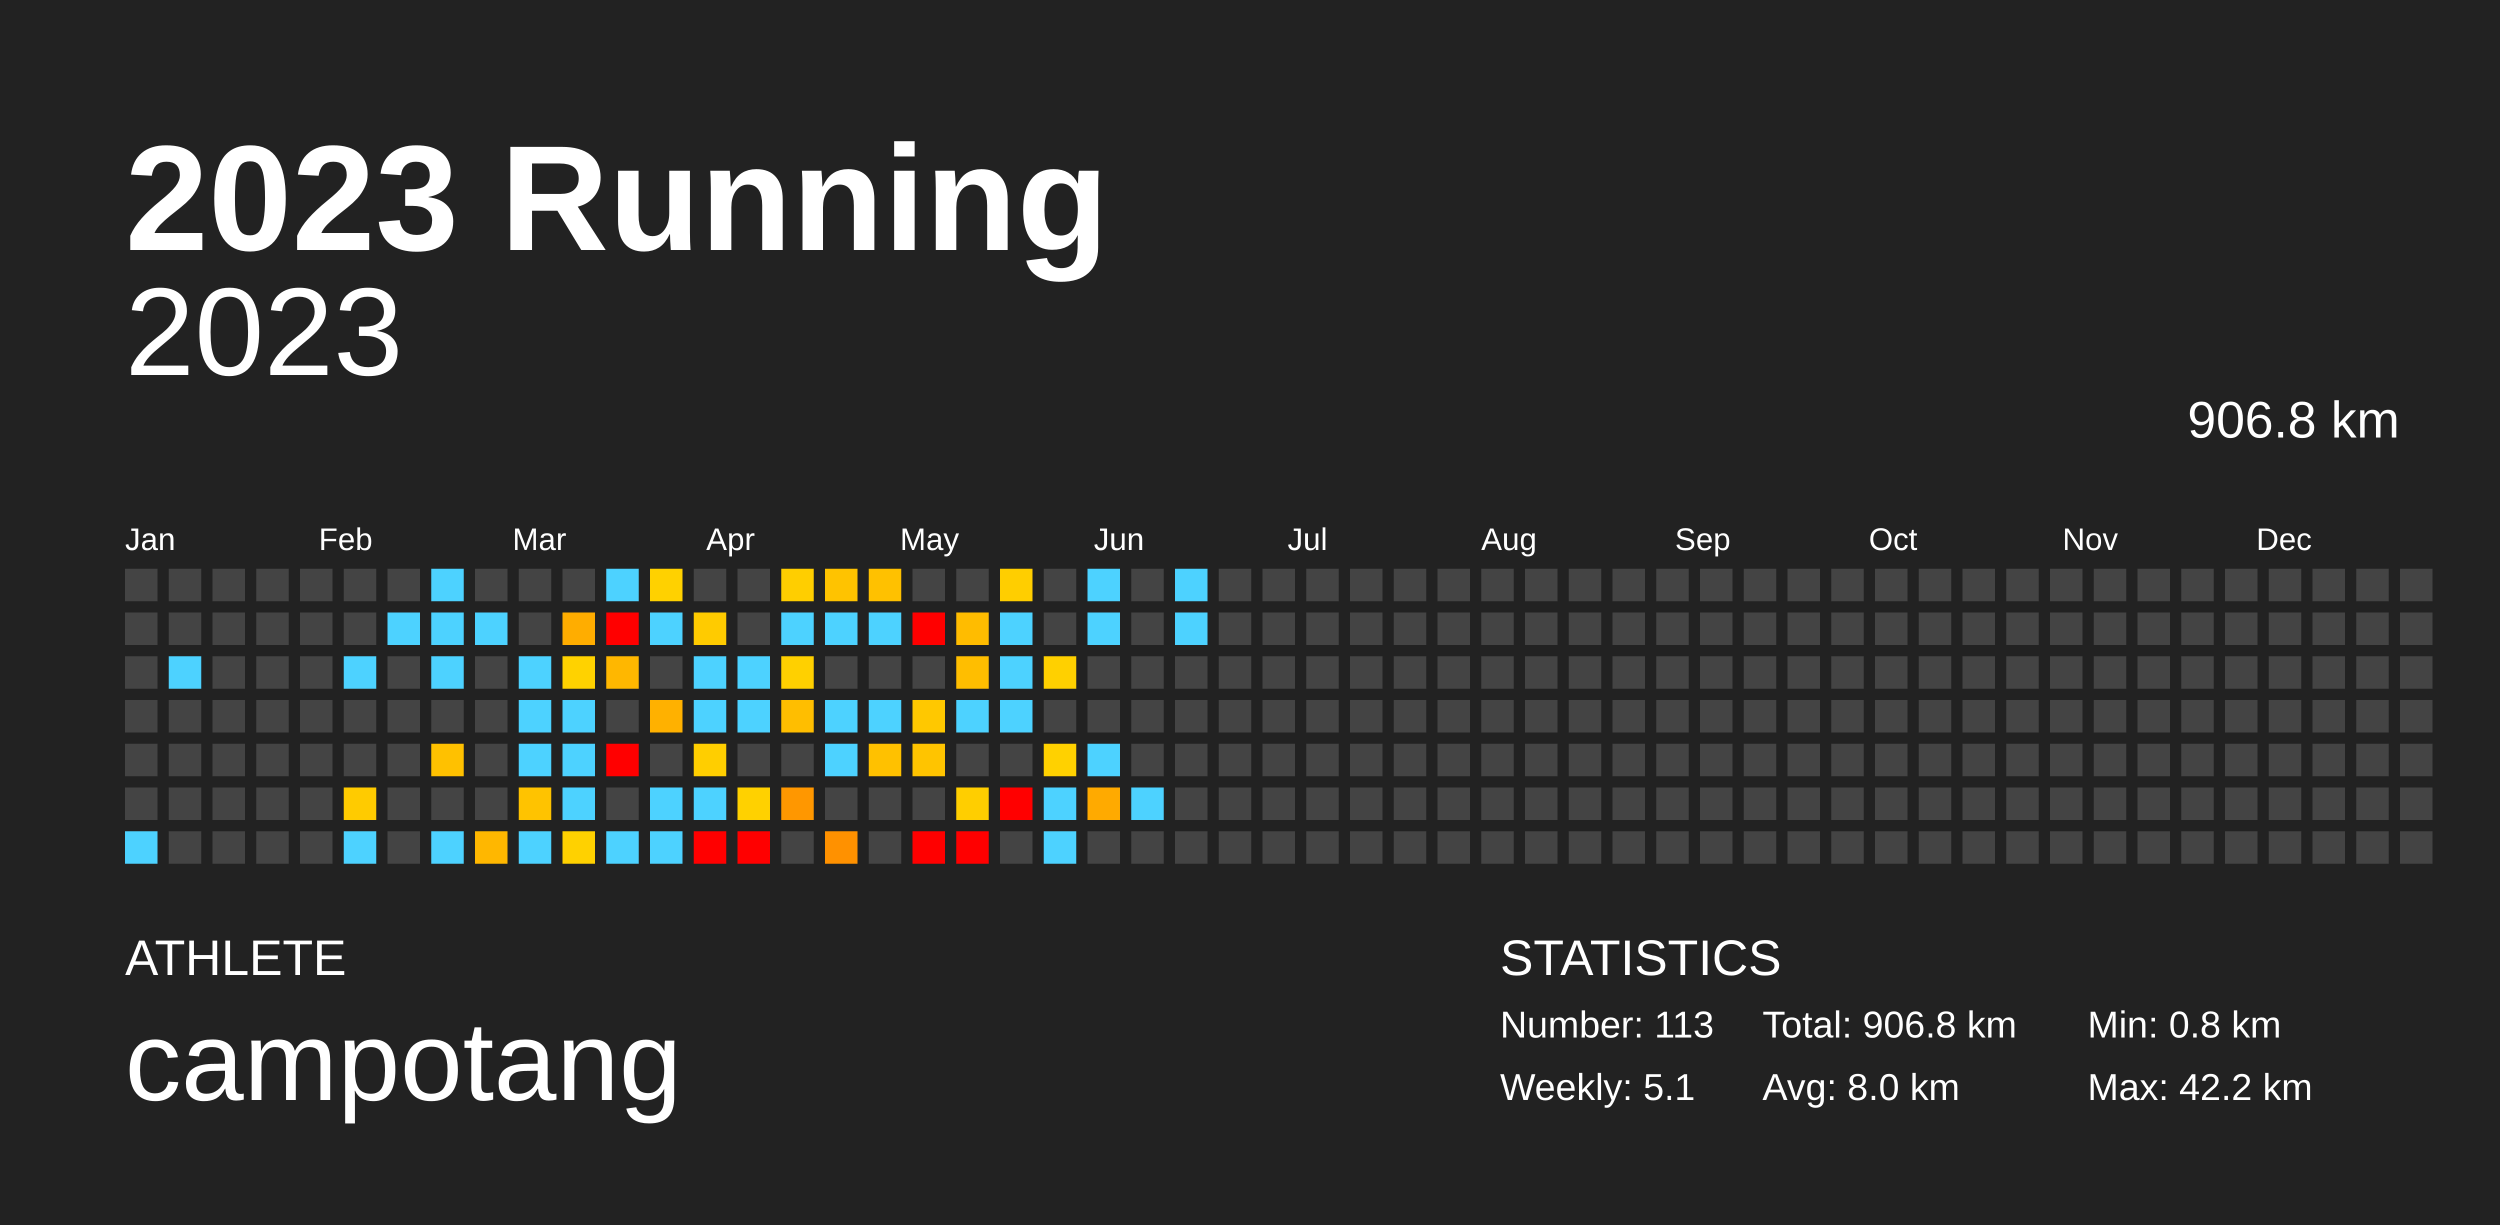
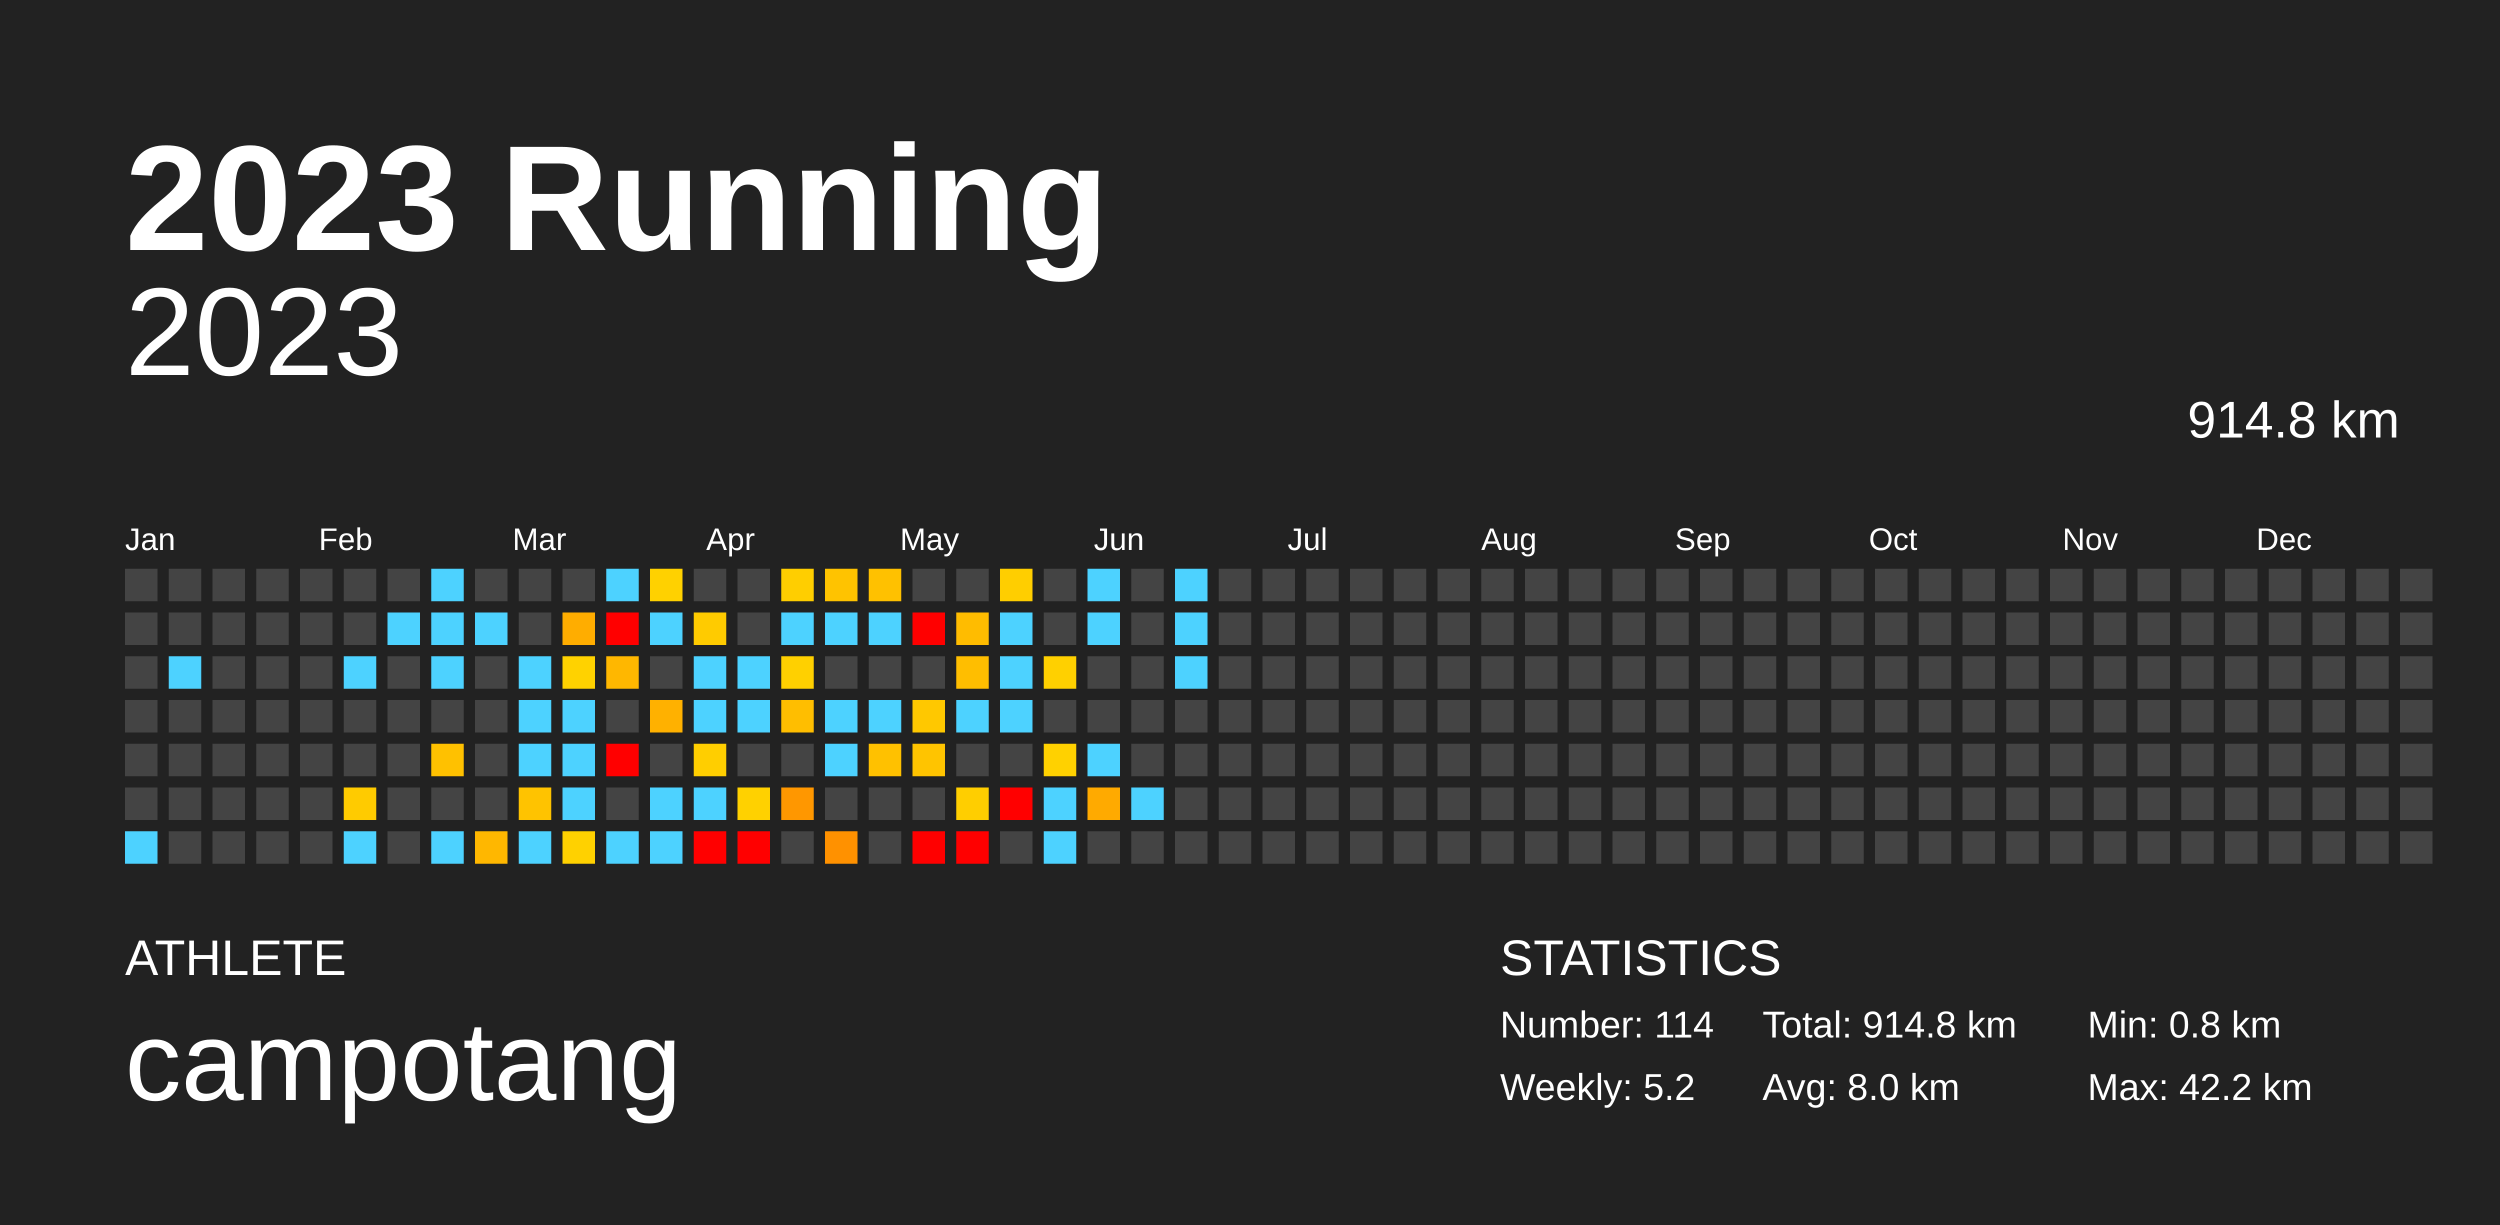
<svg xmlns="http://www.w3.org/2000/svg" baseProfile="full" height="98mm" version="1.1" viewBox="0,0,200,98" width="200mm">
  <defs />
  <rect fill="#222222" height="98" width="200" x="0" y="0" />
  <text fill="#FFFFFF" style="font-size:12px; font-family:Arial; font-weight:bold;" x="10" y="20">2023 Running</text>
  <text fill="#FFFFFF" style="font-size:4px; font-family:Arial" x="10" y="78">ATHLETE</text>
  <text fill="#FFFFFF" style="font-size:9px; font-family:Arial" x="10" y="88">campotang</text>
  <text fill="#FFFFFF" style="font-size:4px; font-family:Arial" x="120" y="78">STATISTICS</text>
-   <text fill="#FFFFFF" style="font-size:3px; font-family:Arial" x="120" y="83">Number: 113</text>
-   <text fill="#FFFFFF" style="font-size:3px; font-family:Arial" x="120" y="88">Weekly: 5.1</text>
-   <text fill="#FFFFFF" style="font-size:3px; font-family:Arial" x="141" y="83">Total: 906.8 km</text>
+   <text fill="#FFFFFF" style="font-size:3px; font-family:Arial" x="120" y="83">Number: 114</text>
+   <text fill="#FFFFFF" style="font-size:3px; font-family:Arial" x="120" y="88">Weekly: 5.2</text>
+   <text fill="#FFFFFF" style="font-size:3px; font-family:Arial" x="141" y="83">Total: 914.8 km</text>
  <text fill="#FFFFFF" style="font-size:3px; font-family:Arial" x="141" y="88">Avg: 8.0 km</text>
  <text fill="#FFFFFF" style="font-size:3px; font-family:Arial" x="167" y="83">Min: 0.8 km</text>
  <text fill="#FFFFFF" style="font-size:3px; font-family:Arial" x="167" y="88">Max: 42.2 km</text>
  <text alignment-baseline="hanging" fill="#FFFFFF" style="font-size:10.0px; font-family:Arial;" x="10" y="30">2023</text>
-   <text alignment-baseline="hanging" fill="#FFFFFF" style="font-size:4.125px; font-family:Arial;" x="175" y="35">906.8 km</text>
+   <text alignment-baseline="hanging" fill="#FFFFFF" style="font-size:4.125px; font-family:Arial;" x="175" y="35">914.8 km</text>
  <text fill="#FFFFFF" style="font-size:2.5px; font-family:Arial" x="10.0" y="44">Jan</text>
  <text fill="#FFFFFF" style="font-size:2.5px; font-family:Arial" x="25.5" y="44">Feb</text>
  <text fill="#FFFFFF" style="font-size:2.5px; font-family:Arial" x="41.0" y="44">Mar</text>
  <text fill="#FFFFFF" style="font-size:2.5px; font-family:Arial" x="56.5" y="44">Apr</text>
  <text fill="#FFFFFF" style="font-size:2.5px; font-family:Arial" x="72.0" y="44">May</text>
  <text fill="#FFFFFF" style="font-size:2.5px; font-family:Arial" x="87.5" y="44">Jun</text>
  <text fill="#FFFFFF" style="font-size:2.5px; font-family:Arial" x="103.0" y="44">Jul</text>
  <text fill="#FFFFFF" style="font-size:2.5px; font-family:Arial" x="118.5" y="44">Aug</text>
  <text fill="#FFFFFF" style="font-size:2.5px; font-family:Arial" x="134.0" y="44">Sep</text>
  <text fill="#FFFFFF" style="font-size:2.5px; font-family:Arial" x="149.5" y="44">Oct</text>
  <text fill="#FFFFFF" style="font-size:2.5px; font-family:Arial" x="165.0" y="44">Nov</text>
  <text fill="#FFFFFF" style="font-size:2.5px; font-family:Arial" x="180.5" y="44">Dec</text>
  <rect fill="#444444" height="2.6" width="2.6" x="10.0" y="45.5" />
  <rect fill="#444444" height="2.6" width="2.6" x="10.0" y="49.0" />
  <rect fill="#444444" height="2.6" width="2.6" x="10.0" y="52.5" />
  <rect fill="#444444" height="2.6" width="2.6" x="10.0" y="56.0" />
  <rect fill="#444444" height="2.6" width="2.6" x="10.0" y="59.5" />
  <rect fill="#444444" height="2.6" width="2.6" x="10.0" y="63.0" />
  <rect fill="#4dd2ff" height="2.6" width="2.6" x="10.0" y="66.5" />
  <rect fill="#444444" height="2.6" width="2.6" x="13.5" y="45.5" />
  <rect fill="#444444" height="2.6" width="2.6" x="13.5" y="49.0" />
  <rect fill="#4dd2ff" height="2.6" width="2.6" x="13.5" y="52.5" />
  <rect fill="#444444" height="2.6" width="2.6" x="13.5" y="56.0" />
  <rect fill="#444444" height="2.6" width="2.6" x="13.5" y="59.5" />
  <rect fill="#444444" height="2.6" width="2.6" x="13.5" y="63.0" />
  <rect fill="#444444" height="2.6" width="2.6" x="13.5" y="66.5" />
  <rect fill="#444444" height="2.6" width="2.6" x="17.0" y="45.5" />
  <rect fill="#444444" height="2.6" width="2.6" x="17.0" y="49.0" />
  <rect fill="#444444" height="2.6" width="2.6" x="17.0" y="52.5" />
  <rect fill="#444444" height="2.6" width="2.6" x="17.0" y="56.0" />
  <rect fill="#444444" height="2.6" width="2.6" x="17.0" y="59.5" />
  <rect fill="#444444" height="2.6" width="2.6" x="17.0" y="63.0" />
  <rect fill="#444444" height="2.6" width="2.6" x="17.0" y="66.5" />
  <rect fill="#444444" height="2.6" width="2.6" x="20.5" y="45.5" />
  <rect fill="#444444" height="2.6" width="2.6" x="20.5" y="49.0" />
  <rect fill="#444444" height="2.6" width="2.6" x="20.5" y="52.5" />
  <rect fill="#444444" height="2.6" width="2.6" x="20.5" y="56.0" />
  <rect fill="#444444" height="2.6" width="2.6" x="20.5" y="59.5" />
  <rect fill="#444444" height="2.6" width="2.6" x="20.5" y="63.0" />
  <rect fill="#444444" height="2.6" width="2.6" x="20.5" y="66.5" />
  <rect fill="#444444" height="2.6" width="2.6" x="24.0" y="45.5" />
  <rect fill="#444444" height="2.6" width="2.6" x="24.0" y="49.0" />
  <rect fill="#444444" height="2.6" width="2.6" x="24.0" y="52.5" />
  <rect fill="#444444" height="2.6" width="2.6" x="24.0" y="56.0" />
  <rect fill="#444444" height="2.6" width="2.6" x="24.0" y="59.5" />
  <rect fill="#444444" height="2.6" width="2.6" x="24.0" y="63.0" />
  <rect fill="#444444" height="2.6" width="2.6" x="24.0" y="66.5" />
  <rect fill="#444444" height="2.6" width="2.6" x="27.5" y="45.5" />
  <rect fill="#444444" height="2.6" width="2.6" x="27.5" y="49.0" />
  <rect fill="#4dd2ff" height="2.6" width="2.6" x="27.5" y="52.5" />
  <rect fill="#444444" height="2.6" width="2.6" x="27.5" y="56.0" />
  <rect fill="#444444" height="2.6" width="2.6" x="27.5" y="59.5" />
  <rect fill="#ffcb00" height="2.6" width="2.6" x="27.5" y="63.0" />
  <rect fill="#4dd2ff" height="2.6" width="2.6" x="27.5" y="66.5" />
  <rect fill="#444444" height="2.6" width="2.6" x="31.0" y="45.5" />
  <rect fill="#4dd2ff" height="2.6" width="2.6" x="31.0" y="49.0" />
  <rect fill="#444444" height="2.6" width="2.6" x="31.0" y="52.5" />
  <rect fill="#444444" height="2.6" width="2.6" x="31.0" y="56.0" />
  <rect fill="#444444" height="2.6" width="2.6" x="31.0" y="59.5" />
  <rect fill="#444444" height="2.6" width="2.6" x="31.0" y="63.0" />
  <rect fill="#444444" height="2.6" width="2.6" x="31.0" y="66.5" />
  <rect fill="#4dd2ff" height="2.6" width="2.6" x="34.5" y="45.5" />
  <rect fill="#4dd2ff" height="2.6" width="2.6" x="34.5" y="49.0" />
  <rect fill="#4dd2ff" height="2.6" width="2.6" x="34.5" y="52.5" />
  <rect fill="#444444" height="2.6" width="2.6" x="34.5" y="56.0" />
  <rect fill="#ffc100" height="2.6" width="2.6" x="34.5" y="59.5" />
  <rect fill="#444444" height="2.6" width="2.6" x="34.5" y="63.0" />
  <rect fill="#4dd2ff" height="2.6" width="2.6" x="34.5" y="66.5" />
  <rect fill="#444444" height="2.6" width="2.6" x="38.0" y="45.5" />
  <rect fill="#4dd2ff" height="2.6" width="2.6" x="38.0" y="49.0" />
  <rect fill="#444444" height="2.6" width="2.6" x="38.0" y="52.5" />
  <rect fill="#444444" height="2.6" width="2.6" x="38.0" y="56.0" />
  <rect fill="#444444" height="2.6" width="2.6" x="38.0" y="59.5" />
  <rect fill="#444444" height="2.6" width="2.6" x="38.0" y="63.0" />
  <rect fill="#ffb700" height="2.6" width="2.6" x="38.0" y="66.5" />
  <rect fill="#444444" height="2.6" width="2.6" x="41.5" y="45.5" />
  <rect fill="#444444" height="2.6" width="2.6" x="41.5" y="49.0" />
  <rect fill="#4dd2ff" height="2.6" width="2.6" x="41.5" y="52.5" />
  <rect fill="#4dd2ff" height="2.6" width="2.6" x="41.5" y="56.0" />
  <rect fill="#4dd2ff" height="2.6" width="2.6" x="41.5" y="59.5" />
  <rect fill="#ffc300" height="2.6" width="2.6" x="41.5" y="63.0" />
  <rect fill="#4dd2ff" height="2.6" width="2.6" x="41.5" y="66.5" />
  <rect fill="#444444" height="2.6" width="2.6" x="45.0" y="45.5" />
  <rect fill="#ffad00" height="2.6" width="2.6" x="45.0" y="49.0" />
  <rect fill="#ffd200" height="2.6" width="2.6" x="45.0" y="52.5" />
  <rect fill="#4dd2ff" height="2.6" width="2.6" x="45.0" y="56.0" />
  <rect fill="#4dd2ff" height="2.6" width="2.6" x="45.0" y="59.5" />
  <rect fill="#4dd2ff" height="2.6" width="2.6" x="45.0" y="63.0" />
  <rect fill="#ffd100" height="2.6" width="2.6" x="45.0" y="66.5" />
  <rect fill="#4dd2ff" height="2.6" width="2.6" x="48.5" y="45.5" />
  <rect fill="red" height="2.6" width="2.6" x="48.5" y="49.0" />
  <rect fill="#ffb700" height="2.6" width="2.6" x="48.5" y="52.5" />
  <rect fill="#444444" height="2.6" width="2.6" x="48.5" y="56.0" />
  <rect fill="red" height="2.6" width="2.6" x="48.5" y="59.5" />
  <rect fill="#444444" height="2.6" width="2.6" x="48.5" y="63.0" />
  <rect fill="#4dd2ff" height="2.6" width="2.6" x="48.5" y="66.5" />
  <rect fill="#ffd100" height="2.6" width="2.6" x="52.0" y="45.5" />
  <rect fill="#4dd2ff" height="2.6" width="2.6" x="52.0" y="49.0" />
  <rect fill="#444444" height="2.6" width="2.6" x="52.0" y="52.5" />
  <rect fill="#ffb100" height="2.6" width="2.6" x="52.0" y="56.0" />
  <rect fill="#444444" height="2.6" width="2.6" x="52.0" y="59.5" />
  <rect fill="#4dd2ff" height="2.6" width="2.6" x="52.0" y="63.0" />
  <rect fill="#4dd2ff" height="2.6" width="2.6" x="52.0" y="66.5" />
  <rect fill="#444444" height="2.6" width="2.6" x="55.5" y="45.5" />
  <rect fill="#ffcb00" height="2.6" width="2.6" x="55.5" y="49.0" />
  <rect fill="#4dd2ff" height="2.6" width="2.6" x="55.5" y="52.5" />
  <rect fill="#4dd2ff" height="2.6" width="2.6" x="55.5" y="56.0" />
  <rect fill="#ffce00" height="2.6" width="2.6" x="55.5" y="59.5" />
  <rect fill="#4dd2ff" height="2.6" width="2.6" x="55.5" y="63.0" />
  <rect fill="red" height="2.6" width="2.6" x="55.5" y="66.5" />
  <rect fill="#444444" height="2.6" width="2.6" x="59.0" y="45.5" />
  <rect fill="#444444" height="2.6" width="2.6" x="59.0" y="49.0" />
  <rect fill="#4dd2ff" height="2.6" width="2.6" x="59.0" y="52.5" />
  <rect fill="#4dd2ff" height="2.6" width="2.6" x="59.0" y="56.0" />
  <rect fill="#444444" height="2.6" width="2.6" x="59.0" y="59.5" />
  <rect fill="#ffd100" height="2.6" width="2.6" x="59.0" y="63.0" />
  <rect fill="red" height="2.6" width="2.6" x="59.0" y="66.5" />
  <rect fill="#ffce00" height="2.6" width="2.6" x="62.5" y="45.5" />
  <rect fill="#4dd2ff" height="2.6" width="2.6" x="62.5" y="49.0" />
  <rect fill="#ffd000" height="2.6" width="2.6" x="62.5" y="52.5" />
  <rect fill="#ffbe00" height="2.6" width="2.6" x="62.5" y="56.0" />
  <rect fill="#444444" height="2.6" width="2.6" x="62.5" y="59.5" />
  <rect fill="#ff9700" height="2.6" width="2.6" x="62.5" y="63.0" />
  <rect fill="#444444" height="2.6" width="2.6" x="62.5" y="66.5" />
  <rect fill="#ffc300" height="2.6" width="2.6" x="66.0" y="45.5" />
  <rect fill="#4dd2ff" height="2.6" width="2.6" x="66.0" y="49.0" />
  <rect fill="#444444" height="2.6" width="2.6" x="66.0" y="52.5" />
  <rect fill="#4dd2ff" height="2.6" width="2.6" x="66.0" y="56.0" />
  <rect fill="#4dd2ff" height="2.6" width="2.6" x="66.0" y="59.5" />
  <rect fill="#444444" height="2.6" width="2.6" x="66.0" y="63.0" />
  <rect fill="#ff9100" height="2.6" width="2.6" x="66.0" y="66.5" />
  <rect fill="#ffc100" height="2.6" width="2.6" x="69.5" y="45.5" />
  <rect fill="#4dd2ff" height="2.6" width="2.6" x="69.5" y="49.0" />
  <rect fill="#444444" height="2.6" width="2.6" x="69.5" y="52.5" />
  <rect fill="#4dd2ff" height="2.6" width="2.6" x="69.5" y="56.0" />
  <rect fill="#ffc100" height="2.6" width="2.6" x="69.5" y="59.5" />
  <rect fill="#444444" height="2.6" width="2.6" x="69.5" y="63.0" />
  <rect fill="#444444" height="2.6" width="2.6" x="69.5" y="66.5" />
  <rect fill="#444444" height="2.6" width="2.6" x="73.0" y="45.5" />
  <rect fill="red" height="2.6" width="2.6" x="73.0" y="49.0" />
  <rect fill="#444444" height="2.6" width="2.6" x="73.0" y="52.5" />
  <rect fill="#ffc800" height="2.6" width="2.6" x="73.0" y="56.0" />
  <rect fill="#ffc400" height="2.6" width="2.6" x="73.0" y="59.5" />
  <rect fill="#444444" height="2.6" width="2.6" x="73.0" y="63.0" />
  <rect fill="red" height="2.6" width="2.6" x="73.0" y="66.5" />
  <rect fill="#444444" height="2.6" width="2.6" x="76.5" y="45.5" />
  <rect fill="#ffbc00" height="2.6" width="2.6" x="76.5" y="49.0" />
  <rect fill="#ffbe00" height="2.6" width="2.6" x="76.5" y="52.5" />
  <rect fill="#4dd2ff" height="2.6" width="2.6" x="76.5" y="56.0" />
  <rect fill="#444444" height="2.6" width="2.6" x="76.5" y="59.5" />
  <rect fill="#ffce00" height="2.6" width="2.6" x="76.5" y="63.0" />
  <rect fill="red" height="2.6" width="2.6" x="76.5" y="66.5" />
  <rect fill="#ffce00" height="2.6" width="2.6" x="80.0" y="45.5" />
  <rect fill="#4dd2ff" height="2.6" width="2.6" x="80.0" y="49.0" />
  <rect fill="#4dd2ff" height="2.6" width="2.6" x="80.0" y="52.5" />
  <rect fill="#4dd2ff" height="2.6" width="2.6" x="80.0" y="56.0" />
  <rect fill="#444444" height="2.6" width="2.6" x="80.0" y="59.5" />
  <rect fill="red" height="2.6" width="2.6" x="80.0" y="63.0" />
  <rect fill="#444444" height="2.6" width="2.6" x="80.0" y="66.5" />
  <rect fill="#444444" height="2.6" width="2.6" x="83.5" y="45.5" />
  <rect fill="#444444" height="2.6" width="2.6" x="83.5" y="49.0" />
  <rect fill="#ffd000" height="2.6" width="2.6" x="83.5" y="52.5" />
  <rect fill="#444444" height="2.6" width="2.6" x="83.5" y="56.0" />
  <rect fill="#ffd100" height="2.6" width="2.6" x="83.5" y="59.5" />
  <rect fill="#4dd2ff" height="2.6" width="2.6" x="83.5" y="63.0" />
  <rect fill="#4dd2ff" height="2.6" width="2.6" x="83.5" y="66.5" />
  <rect fill="#4dd2ff" height="2.6" width="2.6" x="87.0" y="45.5" />
  <rect fill="#4dd2ff" height="2.6" width="2.6" x="87.0" y="49.0" />
  <rect fill="#444444" height="2.6" width="2.6" x="87.0" y="52.5" />
  <rect fill="#444444" height="2.6" width="2.6" x="87.0" y="56.0" />
  <rect fill="#4dd2ff" height="2.6" width="2.6" x="87.0" y="59.5" />
  <rect fill="#ffaa00" height="2.6" width="2.6" x="87.0" y="63.0" />
  <rect fill="#444444" height="2.6" width="2.6" x="87.0" y="66.5" />
  <rect fill="#444444" height="2.6" width="2.6" x="90.5" y="45.5" />
  <rect fill="#444444" height="2.6" width="2.6" x="90.5" y="49.0" />
  <rect fill="#444444" height="2.6" width="2.6" x="90.5" y="52.5" />
  <rect fill="#444444" height="2.6" width="2.6" x="90.5" y="56.0" />
  <rect fill="#444444" height="2.6" width="2.6" x="90.5" y="59.5" />
  <rect fill="#4dd2ff" height="2.6" width="2.6" x="90.5" y="63.0" />
  <rect fill="#444444" height="2.6" width="2.6" x="90.5" y="66.5" />
  <rect fill="#4dd2ff" height="2.6" width="2.6" x="94.0" y="45.5" />
  <rect fill="#4dd2ff" height="2.6" width="2.6" x="94.0" y="49.0" />
-   <rect fill="#444444" height="2.6" width="2.6" x="94.0" y="52.5" />
+   <rect fill="#4dd2ff" height="2.6" width="2.6" x="94.0" y="52.5" />
  <rect fill="#444444" height="2.6" width="2.6" x="94.0" y="56.0" />
  <rect fill="#444444" height="2.6" width="2.6" x="94.0" y="59.5" />
  <rect fill="#444444" height="2.6" width="2.6" x="94.0" y="63.0" />
  <rect fill="#444444" height="2.6" width="2.6" x="94.0" y="66.5" />
  <rect fill="#444444" height="2.6" width="2.6" x="97.5" y="45.5" />
  <rect fill="#444444" height="2.6" width="2.6" x="97.5" y="49.0" />
  <rect fill="#444444" height="2.6" width="2.6" x="97.5" y="52.5" />
  <rect fill="#444444" height="2.6" width="2.6" x="97.5" y="56.0" />
  <rect fill="#444444" height="2.6" width="2.6" x="97.5" y="59.5" />
  <rect fill="#444444" height="2.6" width="2.6" x="97.5" y="63.0" />
  <rect fill="#444444" height="2.6" width="2.6" x="97.5" y="66.5" />
  <rect fill="#444444" height="2.6" width="2.6" x="101.0" y="45.5" />
  <rect fill="#444444" height="2.6" width="2.6" x="101.0" y="49.0" />
  <rect fill="#444444" height="2.6" width="2.6" x="101.0" y="52.5" />
  <rect fill="#444444" height="2.6" width="2.6" x="101.0" y="56.0" />
  <rect fill="#444444" height="2.6" width="2.6" x="101.0" y="59.5" />
  <rect fill="#444444" height="2.6" width="2.6" x="101.0" y="63.0" />
  <rect fill="#444444" height="2.6" width="2.6" x="101.0" y="66.5" />
  <rect fill="#444444" height="2.6" width="2.6" x="104.5" y="45.5" />
  <rect fill="#444444" height="2.6" width="2.6" x="104.5" y="49.0" />
  <rect fill="#444444" height="2.6" width="2.6" x="104.5" y="52.5" />
  <rect fill="#444444" height="2.6" width="2.6" x="104.5" y="56.0" />
  <rect fill="#444444" height="2.6" width="2.6" x="104.5" y="59.5" />
  <rect fill="#444444" height="2.6" width="2.6" x="104.5" y="63.0" />
  <rect fill="#444444" height="2.6" width="2.6" x="104.5" y="66.5" />
  <rect fill="#444444" height="2.6" width="2.6" x="108.0" y="45.5" />
  <rect fill="#444444" height="2.6" width="2.6" x="108.0" y="49.0" />
  <rect fill="#444444" height="2.6" width="2.6" x="108.0" y="52.5" />
  <rect fill="#444444" height="2.6" width="2.6" x="108.0" y="56.0" />
  <rect fill="#444444" height="2.6" width="2.6" x="108.0" y="59.5" />
  <rect fill="#444444" height="2.6" width="2.6" x="108.0" y="63.0" />
  <rect fill="#444444" height="2.6" width="2.6" x="108.0" y="66.5" />
  <rect fill="#444444" height="2.6" width="2.6" x="111.5" y="45.5" />
  <rect fill="#444444" height="2.6" width="2.6" x="111.5" y="49.0" />
  <rect fill="#444444" height="2.6" width="2.6" x="111.5" y="52.5" />
  <rect fill="#444444" height="2.6" width="2.6" x="111.5" y="56.0" />
  <rect fill="#444444" height="2.6" width="2.6" x="111.5" y="59.5" />
  <rect fill="#444444" height="2.6" width="2.6" x="111.5" y="63.0" />
  <rect fill="#444444" height="2.6" width="2.6" x="111.5" y="66.5" />
  <rect fill="#444444" height="2.6" width="2.6" x="115.0" y="45.5" />
  <rect fill="#444444" height="2.6" width="2.6" x="115.0" y="49.0" />
  <rect fill="#444444" height="2.6" width="2.6" x="115.0" y="52.5" />
  <rect fill="#444444" height="2.6" width="2.6" x="115.0" y="56.0" />
  <rect fill="#444444" height="2.6" width="2.6" x="115.0" y="59.5" />
  <rect fill="#444444" height="2.6" width="2.6" x="115.0" y="63.0" />
  <rect fill="#444444" height="2.6" width="2.6" x="115.0" y="66.5" />
  <rect fill="#444444" height="2.6" width="2.6" x="118.5" y="45.5" />
  <rect fill="#444444" height="2.6" width="2.6" x="118.5" y="49.0" />
  <rect fill="#444444" height="2.6" width="2.6" x="118.5" y="52.5" />
  <rect fill="#444444" height="2.6" width="2.6" x="118.5" y="56.0" />
  <rect fill="#444444" height="2.6" width="2.6" x="118.5" y="59.5" />
  <rect fill="#444444" height="2.6" width="2.6" x="118.5" y="63.0" />
  <rect fill="#444444" height="2.6" width="2.6" x="118.5" y="66.5" />
  <rect fill="#444444" height="2.6" width="2.6" x="122.0" y="45.5" />
  <rect fill="#444444" height="2.6" width="2.6" x="122.0" y="49.0" />
  <rect fill="#444444" height="2.6" width="2.6" x="122.0" y="52.5" />
  <rect fill="#444444" height="2.6" width="2.6" x="122.0" y="56.0" />
  <rect fill="#444444" height="2.6" width="2.6" x="122.0" y="59.5" />
  <rect fill="#444444" height="2.6" width="2.6" x="122.0" y="63.0" />
  <rect fill="#444444" height="2.6" width="2.6" x="122.0" y="66.5" />
  <rect fill="#444444" height="2.6" width="2.6" x="125.5" y="45.5" />
  <rect fill="#444444" height="2.6" width="2.6" x="125.5" y="49.0" />
  <rect fill="#444444" height="2.6" width="2.6" x="125.5" y="52.5" />
  <rect fill="#444444" height="2.6" width="2.6" x="125.5" y="56.0" />
  <rect fill="#444444" height="2.6" width="2.6" x="125.5" y="59.5" />
  <rect fill="#444444" height="2.6" width="2.6" x="125.5" y="63.0" />
  <rect fill="#444444" height="2.6" width="2.6" x="125.5" y="66.5" />
  <rect fill="#444444" height="2.6" width="2.6" x="129.0" y="45.5" />
  <rect fill="#444444" height="2.6" width="2.6" x="129.0" y="49.0" />
  <rect fill="#444444" height="2.6" width="2.6" x="129.0" y="52.5" />
  <rect fill="#444444" height="2.6" width="2.6" x="129.0" y="56.0" />
  <rect fill="#444444" height="2.6" width="2.6" x="129.0" y="59.5" />
  <rect fill="#444444" height="2.6" width="2.6" x="129.0" y="63.0" />
  <rect fill="#444444" height="2.6" width="2.6" x="129.0" y="66.5" />
  <rect fill="#444444" height="2.6" width="2.6" x="132.5" y="45.5" />
  <rect fill="#444444" height="2.6" width="2.6" x="132.5" y="49.0" />
  <rect fill="#444444" height="2.6" width="2.6" x="132.5" y="52.5" />
  <rect fill="#444444" height="2.6" width="2.6" x="132.5" y="56.0" />
  <rect fill="#444444" height="2.6" width="2.6" x="132.5" y="59.5" />
  <rect fill="#444444" height="2.6" width="2.6" x="132.5" y="63.0" />
  <rect fill="#444444" height="2.6" width="2.6" x="132.5" y="66.5" />
  <rect fill="#444444" height="2.6" width="2.6" x="136.0" y="45.5" />
  <rect fill="#444444" height="2.6" width="2.6" x="136.0" y="49.0" />
  <rect fill="#444444" height="2.6" width="2.6" x="136.0" y="52.5" />
  <rect fill="#444444" height="2.6" width="2.6" x="136.0" y="56.0" />
  <rect fill="#444444" height="2.6" width="2.6" x="136.0" y="59.5" />
  <rect fill="#444444" height="2.6" width="2.6" x="136.0" y="63.0" />
  <rect fill="#444444" height="2.6" width="2.6" x="136.0" y="66.5" />
  <rect fill="#444444" height="2.6" width="2.6" x="139.5" y="45.5" />
  <rect fill="#444444" height="2.6" width="2.6" x="139.5" y="49.0" />
  <rect fill="#444444" height="2.6" width="2.6" x="139.5" y="52.5" />
  <rect fill="#444444" height="2.6" width="2.6" x="139.5" y="56.0" />
  <rect fill="#444444" height="2.6" width="2.6" x="139.5" y="59.5" />
  <rect fill="#444444" height="2.6" width="2.6" x="139.5" y="63.0" />
  <rect fill="#444444" height="2.6" width="2.6" x="139.5" y="66.5" />
  <rect fill="#444444" height="2.6" width="2.6" x="143.0" y="45.5" />
  <rect fill="#444444" height="2.6" width="2.6" x="143.0" y="49.0" />
  <rect fill="#444444" height="2.6" width="2.6" x="143.0" y="52.5" />
  <rect fill="#444444" height="2.6" width="2.6" x="143.0" y="56.0" />
  <rect fill="#444444" height="2.6" width="2.6" x="143.0" y="59.5" />
  <rect fill="#444444" height="2.6" width="2.6" x="143.0" y="63.0" />
  <rect fill="#444444" height="2.6" width="2.6" x="143.0" y="66.5" />
  <rect fill="#444444" height="2.6" width="2.6" x="146.5" y="45.5" />
  <rect fill="#444444" height="2.6" width="2.6" x="146.5" y="49.0" />
  <rect fill="#444444" height="2.6" width="2.6" x="146.5" y="52.5" />
  <rect fill="#444444" height="2.6" width="2.6" x="146.5" y="56.0" />
  <rect fill="#444444" height="2.6" width="2.6" x="146.5" y="59.5" />
  <rect fill="#444444" height="2.6" width="2.6" x="146.5" y="63.0" />
  <rect fill="#444444" height="2.6" width="2.6" x="146.5" y="66.5" />
  <rect fill="#444444" height="2.6" width="2.6" x="150.0" y="45.5" />
  <rect fill="#444444" height="2.6" width="2.6" x="150.0" y="49.0" />
  <rect fill="#444444" height="2.6" width="2.6" x="150.0" y="52.5" />
  <rect fill="#444444" height="2.6" width="2.6" x="150.0" y="56.0" />
  <rect fill="#444444" height="2.6" width="2.6" x="150.0" y="59.5" />
  <rect fill="#444444" height="2.6" width="2.6" x="150.0" y="63.0" />
  <rect fill="#444444" height="2.6" width="2.6" x="150.0" y="66.5" />
  <rect fill="#444444" height="2.6" width="2.6" x="153.5" y="45.5" />
  <rect fill="#444444" height="2.6" width="2.6" x="153.5" y="49.0" />
  <rect fill="#444444" height="2.6" width="2.6" x="153.5" y="52.5" />
  <rect fill="#444444" height="2.6" width="2.6" x="153.5" y="56.0" />
  <rect fill="#444444" height="2.6" width="2.6" x="153.5" y="59.5" />
  <rect fill="#444444" height="2.6" width="2.6" x="153.5" y="63.0" />
  <rect fill="#444444" height="2.6" width="2.6" x="153.5" y="66.5" />
  <rect fill="#444444" height="2.6" width="2.6" x="157.0" y="45.5" />
  <rect fill="#444444" height="2.6" width="2.6" x="157.0" y="49.0" />
  <rect fill="#444444" height="2.6" width="2.6" x="157.0" y="52.5" />
  <rect fill="#444444" height="2.6" width="2.6" x="157.0" y="56.0" />
  <rect fill="#444444" height="2.6" width="2.6" x="157.0" y="59.5" />
  <rect fill="#444444" height="2.6" width="2.6" x="157.0" y="63.0" />
  <rect fill="#444444" height="2.6" width="2.6" x="157.0" y="66.5" />
  <rect fill="#444444" height="2.6" width="2.6" x="160.5" y="45.5" />
  <rect fill="#444444" height="2.6" width="2.6" x="160.5" y="49.0" />
  <rect fill="#444444" height="2.6" width="2.6" x="160.5" y="52.5" />
  <rect fill="#444444" height="2.6" width="2.6" x="160.5" y="56.0" />
  <rect fill="#444444" height="2.6" width="2.6" x="160.5" y="59.5" />
  <rect fill="#444444" height="2.6" width="2.6" x="160.5" y="63.0" />
  <rect fill="#444444" height="2.6" width="2.6" x="160.5" y="66.5" />
  <rect fill="#444444" height="2.6" width="2.6" x="164.0" y="45.5" />
  <rect fill="#444444" height="2.6" width="2.6" x="164.0" y="49.0" />
  <rect fill="#444444" height="2.6" width="2.6" x="164.0" y="52.5" />
  <rect fill="#444444" height="2.6" width="2.6" x="164.0" y="56.0" />
  <rect fill="#444444" height="2.6" width="2.6" x="164.0" y="59.5" />
  <rect fill="#444444" height="2.6" width="2.6" x="164.0" y="63.0" />
  <rect fill="#444444" height="2.6" width="2.6" x="164.0" y="66.5" />
  <rect fill="#444444" height="2.6" width="2.6" x="167.5" y="45.5" />
  <rect fill="#444444" height="2.6" width="2.6" x="167.5" y="49.0" />
  <rect fill="#444444" height="2.6" width="2.6" x="167.5" y="52.5" />
  <rect fill="#444444" height="2.6" width="2.6" x="167.5" y="56.0" />
  <rect fill="#444444" height="2.6" width="2.6" x="167.5" y="59.5" />
  <rect fill="#444444" height="2.6" width="2.6" x="167.5" y="63.0" />
  <rect fill="#444444" height="2.6" width="2.6" x="167.5" y="66.5" />
  <rect fill="#444444" height="2.6" width="2.6" x="171.0" y="45.5" />
  <rect fill="#444444" height="2.6" width="2.6" x="171.0" y="49.0" />
  <rect fill="#444444" height="2.6" width="2.6" x="171.0" y="52.5" />
  <rect fill="#444444" height="2.6" width="2.6" x="171.0" y="56.0" />
  <rect fill="#444444" height="2.6" width="2.6" x="171.0" y="59.5" />
  <rect fill="#444444" height="2.6" width="2.6" x="171.0" y="63.0" />
  <rect fill="#444444" height="2.6" width="2.6" x="171.0" y="66.5" />
  <rect fill="#444444" height="2.6" width="2.6" x="174.5" y="45.5" />
  <rect fill="#444444" height="2.6" width="2.6" x="174.5" y="49.0" />
  <rect fill="#444444" height="2.6" width="2.6" x="174.5" y="52.5" />
  <rect fill="#444444" height="2.6" width="2.6" x="174.5" y="56.0" />
  <rect fill="#444444" height="2.6" width="2.6" x="174.5" y="59.5" />
  <rect fill="#444444" height="2.6" width="2.6" x="174.5" y="63.0" />
  <rect fill="#444444" height="2.6" width="2.6" x="174.5" y="66.5" />
  <rect fill="#444444" height="2.6" width="2.6" x="178.0" y="45.5" />
  <rect fill="#444444" height="2.6" width="2.6" x="178.0" y="49.0" />
  <rect fill="#444444" height="2.6" width="2.6" x="178.0" y="52.5" />
  <rect fill="#444444" height="2.6" width="2.6" x="178.0" y="56.0" />
  <rect fill="#444444" height="2.6" width="2.6" x="178.0" y="59.5" />
  <rect fill="#444444" height="2.6" width="2.6" x="178.0" y="63.0" />
  <rect fill="#444444" height="2.6" width="2.6" x="178.0" y="66.5" />
  <rect fill="#444444" height="2.6" width="2.6" x="181.5" y="45.5" />
  <rect fill="#444444" height="2.6" width="2.6" x="181.5" y="49.0" />
  <rect fill="#444444" height="2.6" width="2.6" x="181.5" y="52.5" />
  <rect fill="#444444" height="2.6" width="2.6" x="181.5" y="56.0" />
  <rect fill="#444444" height="2.6" width="2.6" x="181.5" y="59.5" />
  <rect fill="#444444" height="2.6" width="2.6" x="181.5" y="63.0" />
  <rect fill="#444444" height="2.6" width="2.6" x="181.5" y="66.5" />
  <rect fill="#444444" height="2.6" width="2.6" x="185.0" y="45.5" />
  <rect fill="#444444" height="2.6" width="2.6" x="185.0" y="49.0" />
  <rect fill="#444444" height="2.6" width="2.6" x="185.0" y="52.5" />
  <rect fill="#444444" height="2.6" width="2.6" x="185.0" y="56.0" />
  <rect fill="#444444" height="2.6" width="2.6" x="185.0" y="59.5" />
  <rect fill="#444444" height="2.6" width="2.6" x="185.0" y="63.0" />
  <rect fill="#444444" height="2.6" width="2.6" x="185.0" y="66.5" />
  <rect fill="#444444" height="2.6" width="2.6" x="188.5" y="45.5" />
  <rect fill="#444444" height="2.6" width="2.6" x="188.5" y="49.0" />
  <rect fill="#444444" height="2.6" width="2.6" x="188.5" y="52.5" />
  <rect fill="#444444" height="2.6" width="2.6" x="188.5" y="56.0" />
  <rect fill="#444444" height="2.6" width="2.6" x="188.5" y="59.5" />
  <rect fill="#444444" height="2.6" width="2.6" x="188.5" y="63.0" />
  <rect fill="#444444" height="2.6" width="2.6" x="188.5" y="66.5" />
  <rect fill="#444444" height="2.6" width="2.6" x="192.0" y="45.5" />
  <rect fill="#444444" height="2.6" width="2.6" x="192.0" y="49.0" />
  <rect fill="#444444" height="2.6" width="2.6" x="192.0" y="52.5" />
  <rect fill="#444444" height="2.6" width="2.6" x="192.0" y="56.0" />
  <rect fill="#444444" height="2.6" width="2.6" x="192.0" y="59.5" />
  <rect fill="#444444" height="2.6" width="2.6" x="192.0" y="63.0" />
  <rect fill="#444444" height="2.6" width="2.6" x="192.0" y="66.5" />
</svg>
